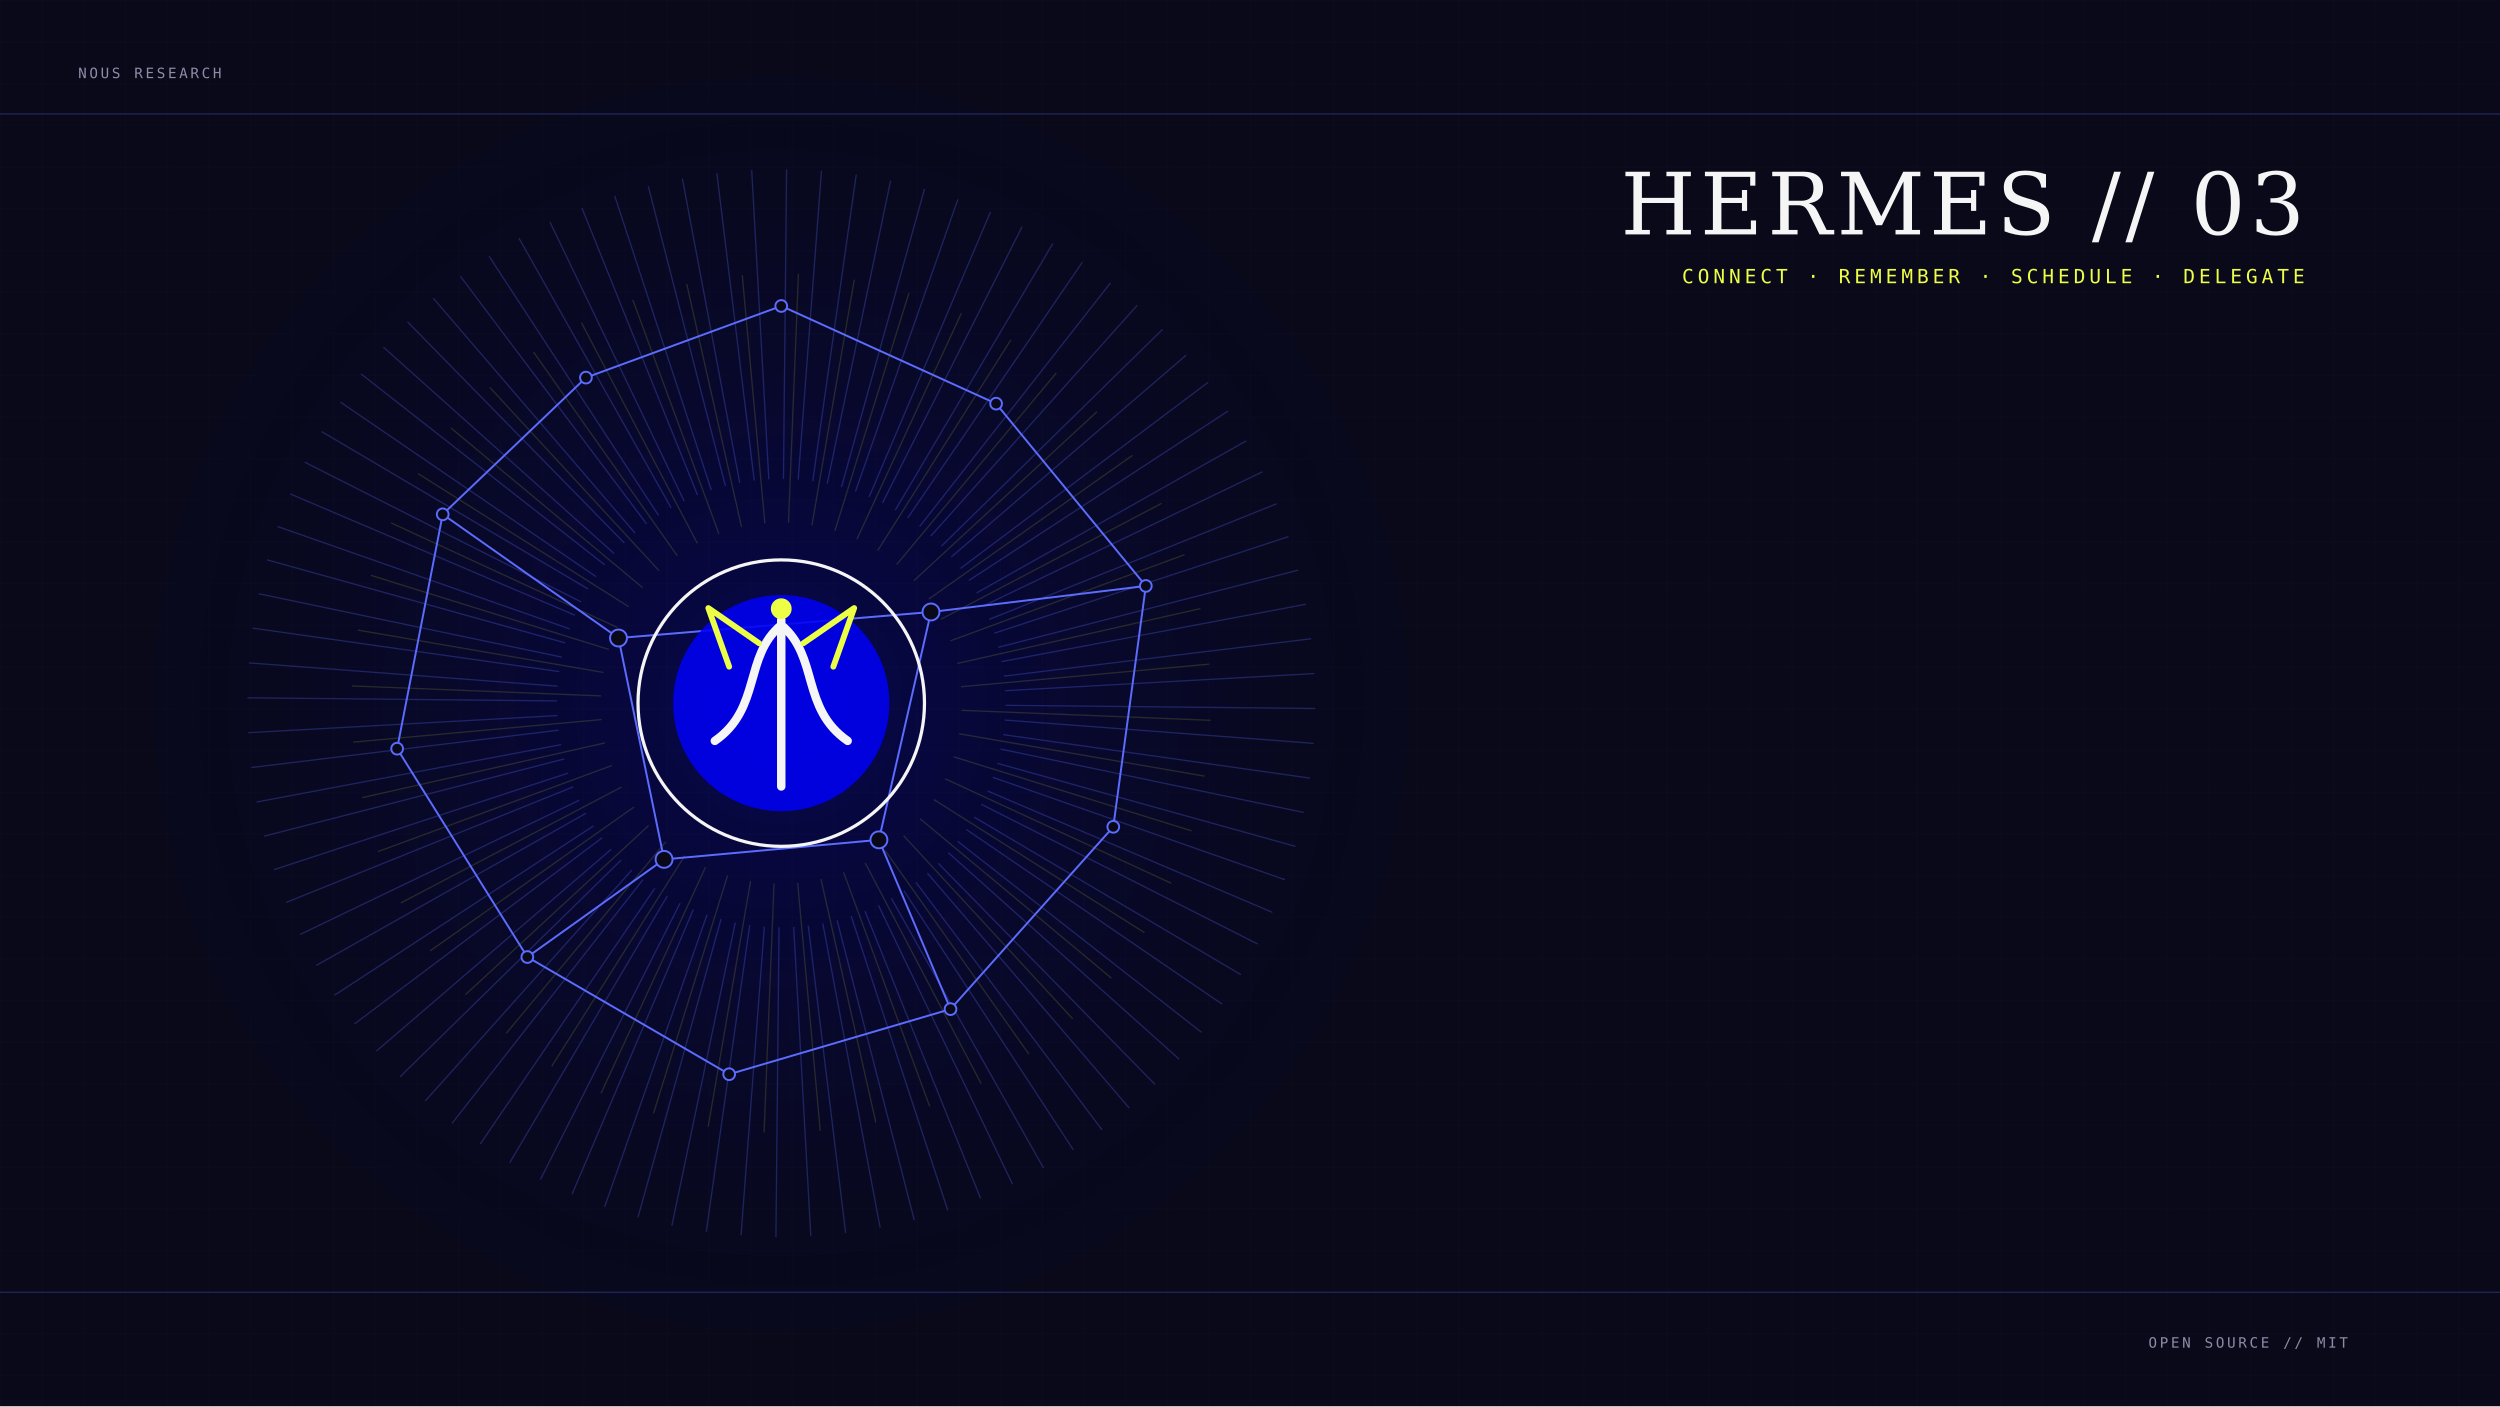
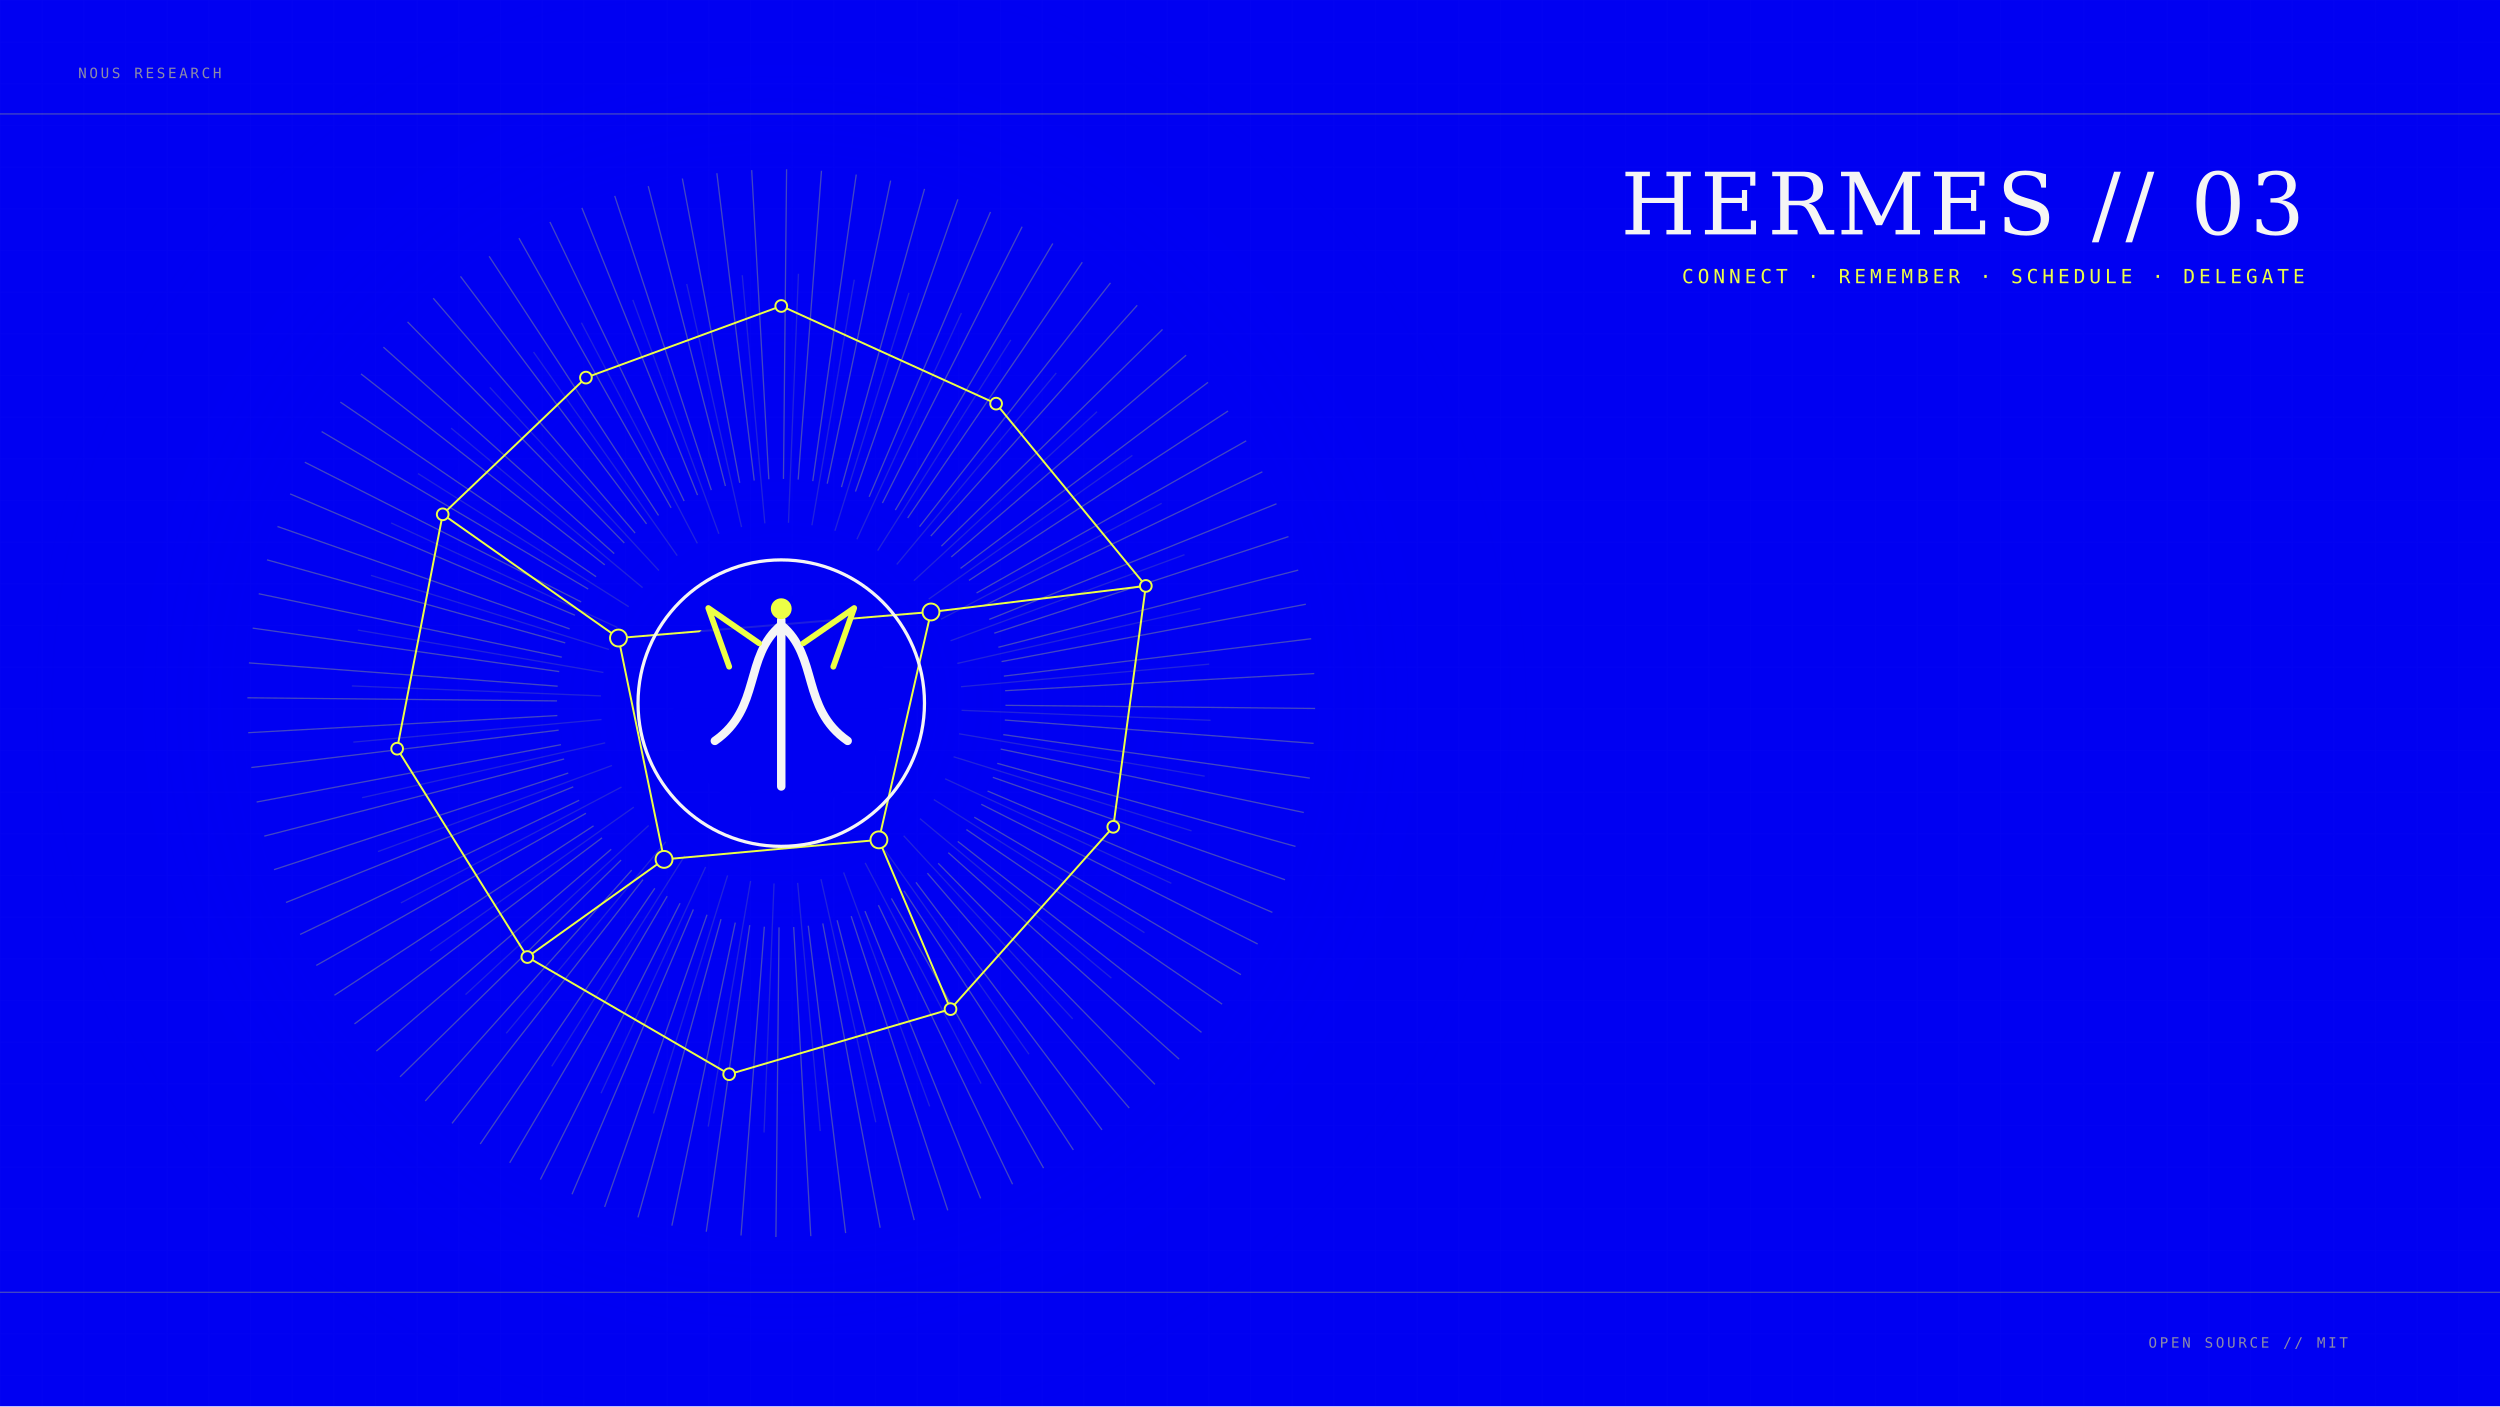
<svg xmlns="http://www.w3.org/2000/svg" width="3840" height="2160" viewBox="0 0 3840 2160">
  <defs>
    <radialGradient id="glow">
      <stop stop-color="#0000F2" stop-opacity=".26" />
-       <stop offset="1" stop-color="#09091A" stop-opacity="0" />
+       <stop offset="1" stop-color="#0000F2" stop-opacity="0" />
    </radialGradient>
    <pattern id="grid" width="64" height="64" patternUnits="userSpaceOnUse">
      <path d="M64 0H0V64" fill="none" stroke="#F5F5F5" stroke-opacity=".026" stroke-width="1" />
    </pattern>
    <filter id="soft">
      <feGaussianBlur stdDeviation="28" />
    </filter>
  </defs>
-   <rect width="100%" height="100%" fill="#09091A" />
+   <rect width="100%" height="100%" fill="#0000F2" />
  <rect width="100%" height="100%" fill="url(#grid)" />
  <circle cx="1200" cy="1080" r="1150" fill="url(#glow)" filter="url(#soft)" />
-   <path d="M0 175 H3840 M0 1985 H3840" stroke="#5B6CFF" stroke-opacity=".28" stroke-width="2" />
-   <g stroke="#5B6CFF" stroke-width="2" opacity="0.28">
+   <path d="M0 175 H3840 M0 1985 H3840" stroke="#EDFF45" stroke-opacity=".28" stroke-width="2" />
+   <g stroke="#EDFF45" stroke-width="2" opacity="0.28">
    <line x1="1544.4" y1="1083.4" x2="2020.0" y2="1088.2" />
    <line x1="1543.4" y1="1106.0" x2="2017.7" y2="1141.8" />
    <line x1="1541.0" y1="1128.4" x2="2011.9" y2="1195.2" />
    <line x1="1537.1" y1="1150.6" x2="2002.6" y2="1248.0" />
    <line x1="1531.8" y1="1172.5" x2="1989.9" y2="1300.1" />
    <line x1="1525.0" y1="1194.0" x2="1973.8" y2="1351.3" />
    <line x1="1516.9" y1="1215.0" x2="1954.4" y2="1401.4" />
    <line x1="1507.3" y1="1235.4" x2="1931.8" y2="1450.0" />
    <line x1="1496.5" y1="1255.2" x2="1906.0" y2="1497.1" />
    <line x1="1484.4" y1="1274.2" x2="1877.2" y2="1542.4" />
    <line x1="1471.1" y1="1292.4" x2="1845.5" y2="1585.7" />
    <line x1="1456.6" y1="1309.7" x2="1811.1" y2="1626.8" />
    <line x1="1441.1" y1="1326.0" x2="1774.0" y2="1665.6" />
    <line x1="1424.5" y1="1341.2" x2="1734.5" y2="1701.9" />
    <line x1="1406.9" y1="1355.3" x2="1692.7" y2="1735.5" />
    <line x1="1388.5" y1="1368.3" x2="1648.7" y2="1766.3" />
    <line x1="1369.2" y1="1380.0" x2="1602.9" y2="1794.2" />
    <line x1="1349.2" y1="1390.4" x2="1555.3" y2="1819.0" />
    <line x1="1328.6" y1="1399.5" x2="1506.2" y2="1840.7" />
    <line x1="1307.4" y1="1407.2" x2="1455.8" y2="1859.1" />
    <line x1="1285.8" y1="1413.5" x2="1404.3" y2="1874.1" />
    <line x1="1263.8" y1="1418.4" x2="1351.9" y2="1885.8" />
    <line x1="1241.5" y1="1421.9" x2="1298.9" y2="1894.0" />
    <line x1="1219.1" y1="1423.9" x2="1245.4" y2="1898.7" />
    <line x1="1196.6" y1="1424.4" x2="1191.8" y2="1900.0" />
    <line x1="1174.0" y1="1423.4" x2="1138.2" y2="1897.7" />
    <line x1="1151.6" y1="1421.0" x2="1084.8" y2="1891.9" />
    <line x1="1129.4" y1="1417.1" x2="1032.0" y2="1882.6" />
    <line x1="1107.5" y1="1411.8" x2="979.9" y2="1869.9" />
    <line x1="1086.0" y1="1405.0" x2="928.7" y2="1853.8" />
    <line x1="1065.0" y1="1396.9" x2="878.6" y2="1834.4" />
    <line x1="1044.6" y1="1387.3" x2="830.0" y2="1811.8" />
    <line x1="1024.8" y1="1376.5" x2="782.9" y2="1786.0" />
    <line x1="1005.8" y1="1364.4" x2="737.6" y2="1757.2" />
    <line x1="987.6" y1="1351.1" x2="694.3" y2="1725.5" />
    <line x1="970.3" y1="1336.6" x2="653.2" y2="1691.1" />
    <line x1="954.0" y1="1321.1" x2="614.4" y2="1654.0" />
    <line x1="938.8" y1="1304.5" x2="578.1" y2="1614.5" />
    <line x1="924.7" y1="1286.9" x2="544.5" y2="1572.7" />
    <line x1="911.7" y1="1268.5" x2="513.7" y2="1528.7" />
    <line x1="900.0" y1="1249.2" x2="485.8" y2="1482.9" />
    <line x1="889.6" y1="1229.2" x2="461.0" y2="1435.3" />
    <line x1="880.5" y1="1208.6" x2="439.3" y2="1386.2" />
    <line x1="872.8" y1="1187.4" x2="420.9" y2="1335.8" />
    <line x1="866.5" y1="1165.8" x2="405.9" y2="1284.3" />
    <line x1="861.6" y1="1143.8" x2="394.2" y2="1231.9" />
    <line x1="858.1" y1="1121.5" x2="386.0" y2="1178.9" />
    <line x1="856.1" y1="1099.1" x2="381.3" y2="1125.4" />
    <line x1="855.6" y1="1076.6" x2="380.0" y2="1071.8" />
    <line x1="856.6" y1="1054.0" x2="382.3" y2="1018.2" />
    <line x1="859.0" y1="1031.6" x2="388.1" y2="964.8" />
    <line x1="862.9" y1="1009.4" x2="397.4" y2="912.0" />
    <line x1="868.2" y1="987.5" x2="410.1" y2="859.9" />
    <line x1="875.0" y1="966.0" x2="426.2" y2="808.7" />
    <line x1="883.1" y1="945.0" x2="445.6" y2="758.6" />
    <line x1="892.7" y1="924.6" x2="468.2" y2="710.0" />
    <line x1="903.5" y1="904.8" x2="494.0" y2="662.9" />
    <line x1="915.6" y1="885.8" x2="522.8" y2="617.6" />
    <line x1="928.9" y1="867.6" x2="554.5" y2="574.3" />
    <line x1="943.4" y1="850.3" x2="588.9" y2="533.2" />
    <line x1="958.9" y1="834.0" x2="626.0" y2="494.4" />
    <line x1="975.5" y1="818.8" x2="665.5" y2="458.1" />
    <line x1="993.1" y1="804.7" x2="707.3" y2="424.5" />
    <line x1="1011.5" y1="791.7" x2="751.3" y2="393.7" />
    <line x1="1030.8" y1="780.0" x2="797.1" y2="365.8" />
    <line x1="1050.8" y1="769.6" x2="844.7" y2="341.0" />
    <line x1="1071.4" y1="760.5" x2="893.8" y2="319.3" />
    <line x1="1092.6" y1="752.8" x2="944.2" y2="300.9" />
    <line x1="1114.2" y1="746.5" x2="995.7" y2="285.9" />
    <line x1="1136.2" y1="741.6" x2="1048.1" y2="274.2" />
    <line x1="1158.5" y1="738.1" x2="1101.1" y2="266.0" />
    <line x1="1180.9" y1="736.1" x2="1154.6" y2="261.3" />
    <line x1="1203.4" y1="735.6" x2="1208.2" y2="260.0" />
    <line x1="1226.0" y1="736.6" x2="1261.8" y2="262.3" />
    <line x1="1248.4" y1="739.0" x2="1315.2" y2="268.1" />
    <line x1="1270.6" y1="742.9" x2="1368.0" y2="277.4" />
    <line x1="1292.5" y1="748.2" x2="1420.1" y2="290.1" />
    <line x1="1314.0" y1="755.0" x2="1471.3" y2="306.2" />
    <line x1="1335.0" y1="763.1" x2="1521.4" y2="325.6" />
    <line x1="1355.4" y1="772.7" x2="1570.0" y2="348.2" />
    <line x1="1375.2" y1="783.5" x2="1617.1" y2="374.0" />
    <line x1="1394.2" y1="795.6" x2="1662.4" y2="402.8" />
    <line x1="1412.4" y1="808.9" x2="1705.7" y2="434.5" />
    <line x1="1429.7" y1="823.4" x2="1746.8" y2="468.9" />
    <line x1="1446.0" y1="838.9" x2="1785.6" y2="506.0" />
    <line x1="1461.2" y1="855.5" x2="1821.9" y2="545.5" />
    <line x1="1475.3" y1="873.1" x2="1855.5" y2="587.3" />
    <line x1="1488.3" y1="891.5" x2="1886.3" y2="631.3" />
    <line x1="1500.0" y1="910.8" x2="1914.2" y2="677.1" />
    <line x1="1510.4" y1="930.8" x2="1939.0" y2="724.7" />
    <line x1="1519.5" y1="951.4" x2="1960.7" y2="773.8" />
    <line x1="1527.2" y1="972.6" x2="1979.1" y2="824.2" />
    <line x1="1533.5" y1="994.2" x2="1994.1" y2="875.7" />
    <line x1="1538.4" y1="1016.2" x2="2005.8" y2="928.1" />
    <line x1="1541.9" y1="1038.5" x2="2014.0" y2="981.1" />
    <line x1="1543.9" y1="1060.9" x2="2018.7" y2="1034.6" />
  </g>
  <g stroke="#EDFF45" stroke-width="2" opacity="0.14">
    <line x1="1477.0" y1="1091.1" x2="1859.5" y2="1106.4" />
    <line x1="1473.2" y1="1127.1" x2="1850.4" y2="1192.2" />
    <line x1="1464.7" y1="1162.4" x2="1830.2" y2="1276.2" />
    <line x1="1451.7" y1="1196.2" x2="1799.2" y2="1356.8" />
    <line x1="1434.3" y1="1228.1" x2="1757.9" y2="1432.6" />
    <line x1="1413.0" y1="1257.4" x2="1707.1" y2="1502.4" />
    <line x1="1388.0" y1="1283.7" x2="1647.7" y2="1565.0" />
    <line x1="1359.8" y1="1306.5" x2="1580.5" y2="1619.3" />
    <line x1="1328.9" y1="1325.4" x2="1506.9" y2="1664.3" />
    <line x1="1295.8" y1="1340.1" x2="1428.0" y2="1699.4" />
    <line x1="1261.0" y1="1350.4" x2="1345.2" y2="1723.8" />
    <line x1="1225.2" y1="1356.1" x2="1259.9" y2="1737.3" />
    <line x1="1188.9" y1="1357.0" x2="1173.6" y2="1739.5" />
    <line x1="1152.9" y1="1353.2" x2="1087.8" y2="1730.4" />
    <line x1="1117.6" y1="1344.7" x2="1003.8" y2="1710.2" />
    <line x1="1083.8" y1="1331.7" x2="923.2" y2="1679.2" />
    <line x1="1051.9" y1="1314.3" x2="847.4" y2="1637.9" />
    <line x1="1022.6" y1="1293.0" x2="777.6" y2="1587.1" />
    <line x1="996.3" y1="1268.0" x2="715.0" y2="1527.7" />
    <line x1="973.5" y1="1239.8" x2="660.7" y2="1460.5" />
    <line x1="954.6" y1="1208.9" x2="615.7" y2="1386.9" />
    <line x1="939.9" y1="1175.8" x2="580.6" y2="1308.0" />
    <line x1="929.6" y1="1141.0" x2="556.2" y2="1225.2" />
    <line x1="923.9" y1="1105.2" x2="542.7" y2="1139.9" />
    <line x1="923.0" y1="1068.9" x2="540.5" y2="1053.6" />
    <line x1="926.8" y1="1032.9" x2="549.6" y2="967.8" />
    <line x1="935.3" y1="997.6" x2="569.8" y2="883.8" />
    <line x1="948.3" y1="963.8" x2="600.8" y2="803.2" />
    <line x1="965.7" y1="931.9" x2="642.1" y2="727.4" />
    <line x1="987.0" y1="902.6" x2="692.9" y2="657.6" />
    <line x1="1012.0" y1="876.3" x2="752.3" y2="595.0" />
    <line x1="1040.2" y1="853.5" x2="819.5" y2="540.7" />
    <line x1="1071.1" y1="834.6" x2="893.1" y2="495.7" />
    <line x1="1104.2" y1="819.9" x2="972.0" y2="460.6" />
    <line x1="1139.0" y1="809.6" x2="1054.8" y2="436.2" />
    <line x1="1174.8" y1="803.9" x2="1140.1" y2="422.7" />
    <line x1="1211.1" y1="803.0" x2="1226.4" y2="420.5" />
    <line x1="1247.1" y1="806.8" x2="1312.2" y2="429.6" />
    <line x1="1282.4" y1="815.3" x2="1396.2" y2="449.8" />
    <line x1="1316.2" y1="828.3" x2="1476.8" y2="480.8" />
    <line x1="1348.1" y1="845.7" x2="1552.6" y2="522.1" />
    <line x1="1377.4" y1="867.0" x2="1622.4" y2="572.9" />
    <line x1="1403.7" y1="892.0" x2="1685.0" y2="632.3" />
    <line x1="1426.5" y1="920.2" x2="1739.3" y2="699.5" />
    <line x1="1445.4" y1="951.1" x2="1784.3" y2="773.1" />
    <line x1="1460.1" y1="984.2" x2="1819.4" y2="852.0" />
    <line x1="1470.4" y1="1019.0" x2="1843.8" y2="934.8" />
    <line x1="1476.1" y1="1054.8" x2="1857.3" y2="1020.1" />
  </g>
-   <g stroke="#5B6CFF" stroke-width="3" fill="#09091A">
+   <g stroke="#EDFF45" stroke-width="3" fill="#0000F2">
    <line x1="680" y1="790" x2="900" y2="580" />
    <line x1="900" y1="580" x2="1200" y2="470" />
    <line x1="1200" y1="470" x2="1530" y2="620" />
    <line x1="1530" y1="620" x2="1760" y2="900" />
    <line x1="1760" y1="900" x2="1710" y2="1270" />
    <line x1="1710" y1="1270" x2="1460" y2="1550" />
    <line x1="1460" y1="1550" x2="1120" y2="1650" />
    <line x1="1120" y1="1650" x2="810" y2="1470" />
    <line x1="810" y1="1470" x2="610" y2="1150" />
    <line x1="610" y1="1150" x2="680" y2="790" />
    <line x1="680" y1="790" x2="950" y2="980" />
    <line x1="950" y1="980" x2="1430" y2="940" />
    <line x1="1430" y1="940" x2="1760" y2="900" />
    <line x1="950" y1="980" x2="1020" y2="1320" />
    <line x1="1020" y1="1320" x2="1350" y2="1290" />
    <line x1="1350" y1="1290" x2="1430" y2="940" />
    <line x1="1020" y1="1320" x2="810" y2="1470" />
    <line x1="1350" y1="1290" x2="1460" y2="1550" />
    <circle cx="680" cy="790" r="9" />
    <circle cx="900" cy="580" r="9" />
    <circle cx="1200" cy="470" r="9" />
    <circle cx="1530" cy="620" r="9" />
    <circle cx="1760" cy="900" r="9" />
    <circle cx="1710" cy="1270" r="9" />
    <circle cx="1460" cy="1550" r="9" />
    <circle cx="1120" cy="1650" r="9" />
    <circle cx="810" cy="1470" r="9" />
    <circle cx="610" cy="1150" r="9" />
    <circle cx="950" cy="980" r="13" />
    <circle cx="1430" cy="940" r="13" />
    <circle cx="1350" cy="1290" r="13" />
    <circle cx="1020" cy="1320" r="13" />
  </g>
  <circle cx="1200" cy="1080" r="220" fill="none" stroke="#F5F5F5" stroke-width="5" />
  <circle cx="1200" cy="1080" r="166" fill="#0000F2" opacity="0.88" />
  <path d="M 1098 1138 C 1170 1088, 1142 1008, 1200 960 C 1258 1008, 1230 1088, 1302 1138 M 1200 952 V 1208" fill="none" stroke="#F5F5F5" stroke-width="13" stroke-linecap="round" />
  <path d="M 1166 988 L 1088 934 L 1120 1024 M 1234 988 L 1312 934 L 1280 1024" fill="none" stroke="#EDFF45" stroke-width="9" stroke-linecap="round" stroke-linejoin="round" />
  <circle cx="1200" cy="935" r="16" fill="#EDFF45" />
  <g fill="#F5F5F5" text-anchor="end">
    <text x="3540" y="360" font-family="DejaVu Serif,serif" font-size="132" letter-spacing="7">HERMES // 03</text>
    <text x="3540" y="435" font-family="DejaVu Sans Mono,monospace" font-size="30" letter-spacing="6" fill="#EDFF45">CONNECT · REMEMBER · SCHEDULE · DELEGATE</text>
  </g>
  <g font-family="DejaVu Sans Mono,monospace" font-size="22" fill="#8C8CA7" letter-spacing="4">
    <text x="120" y="120">NOUS RESEARCH</text>
    <text x="3300" y="2070">OPEN SOURCE // MIT</text>
  </g>
</svg>
